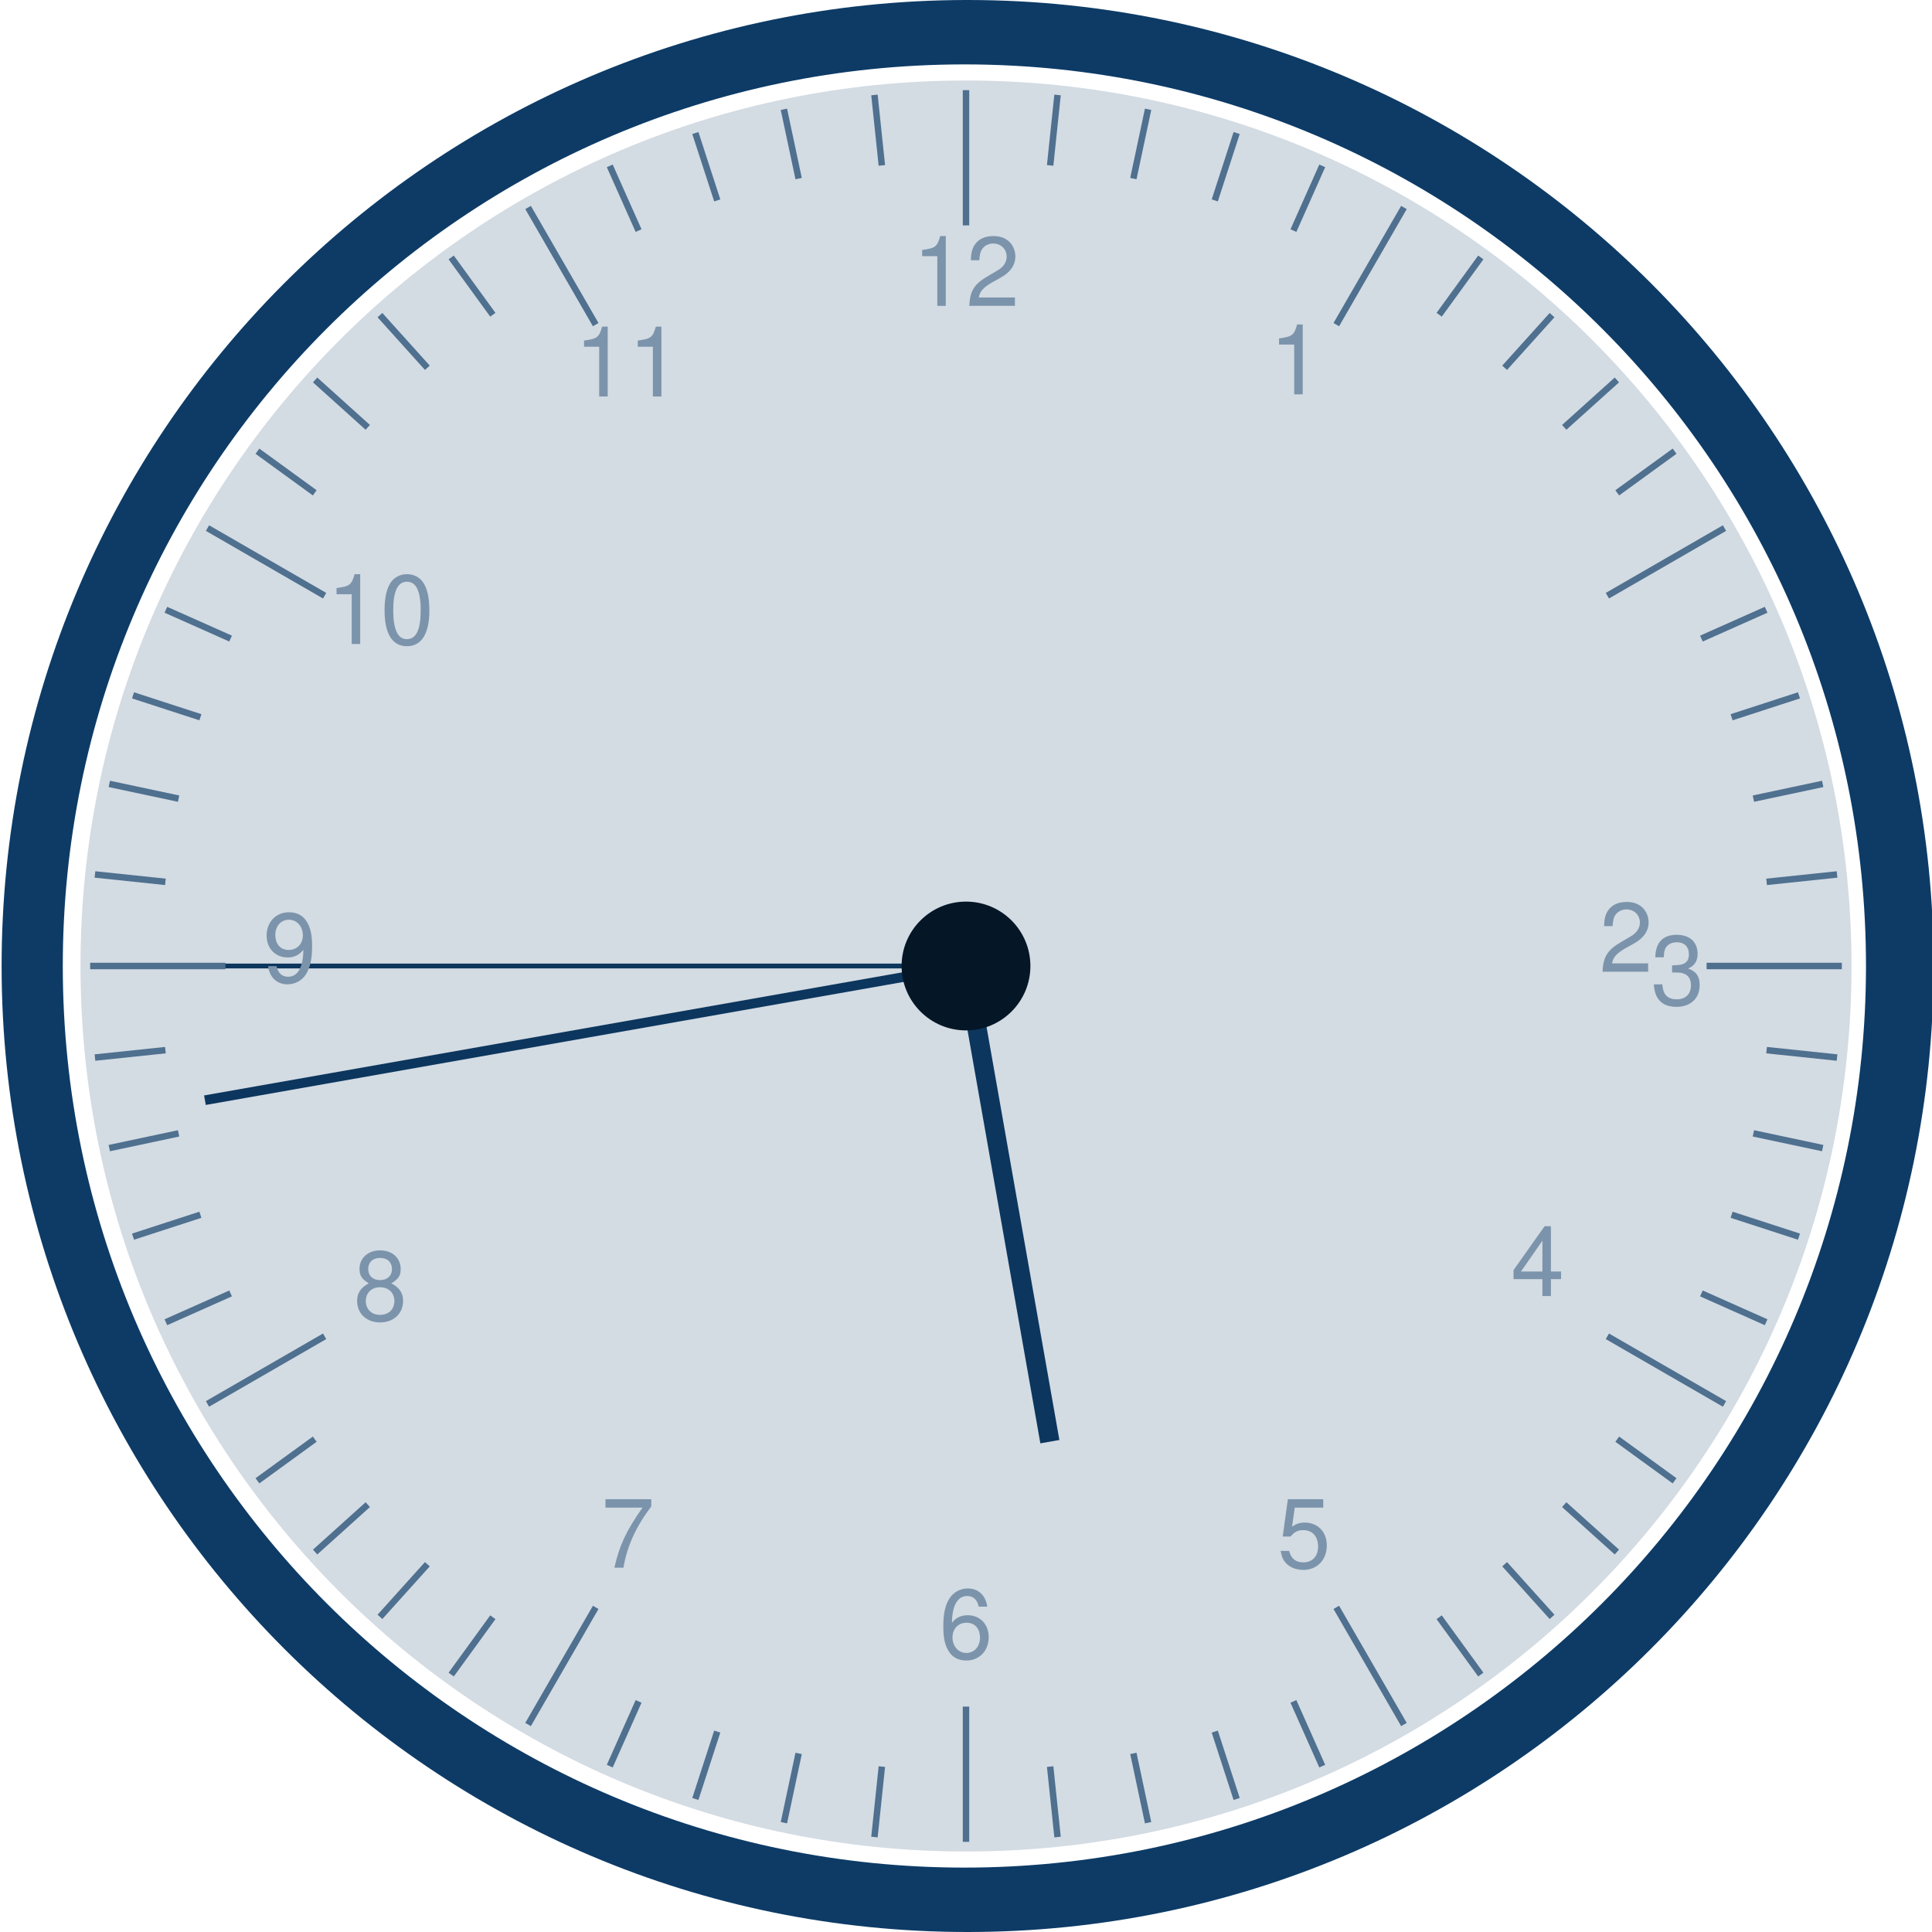
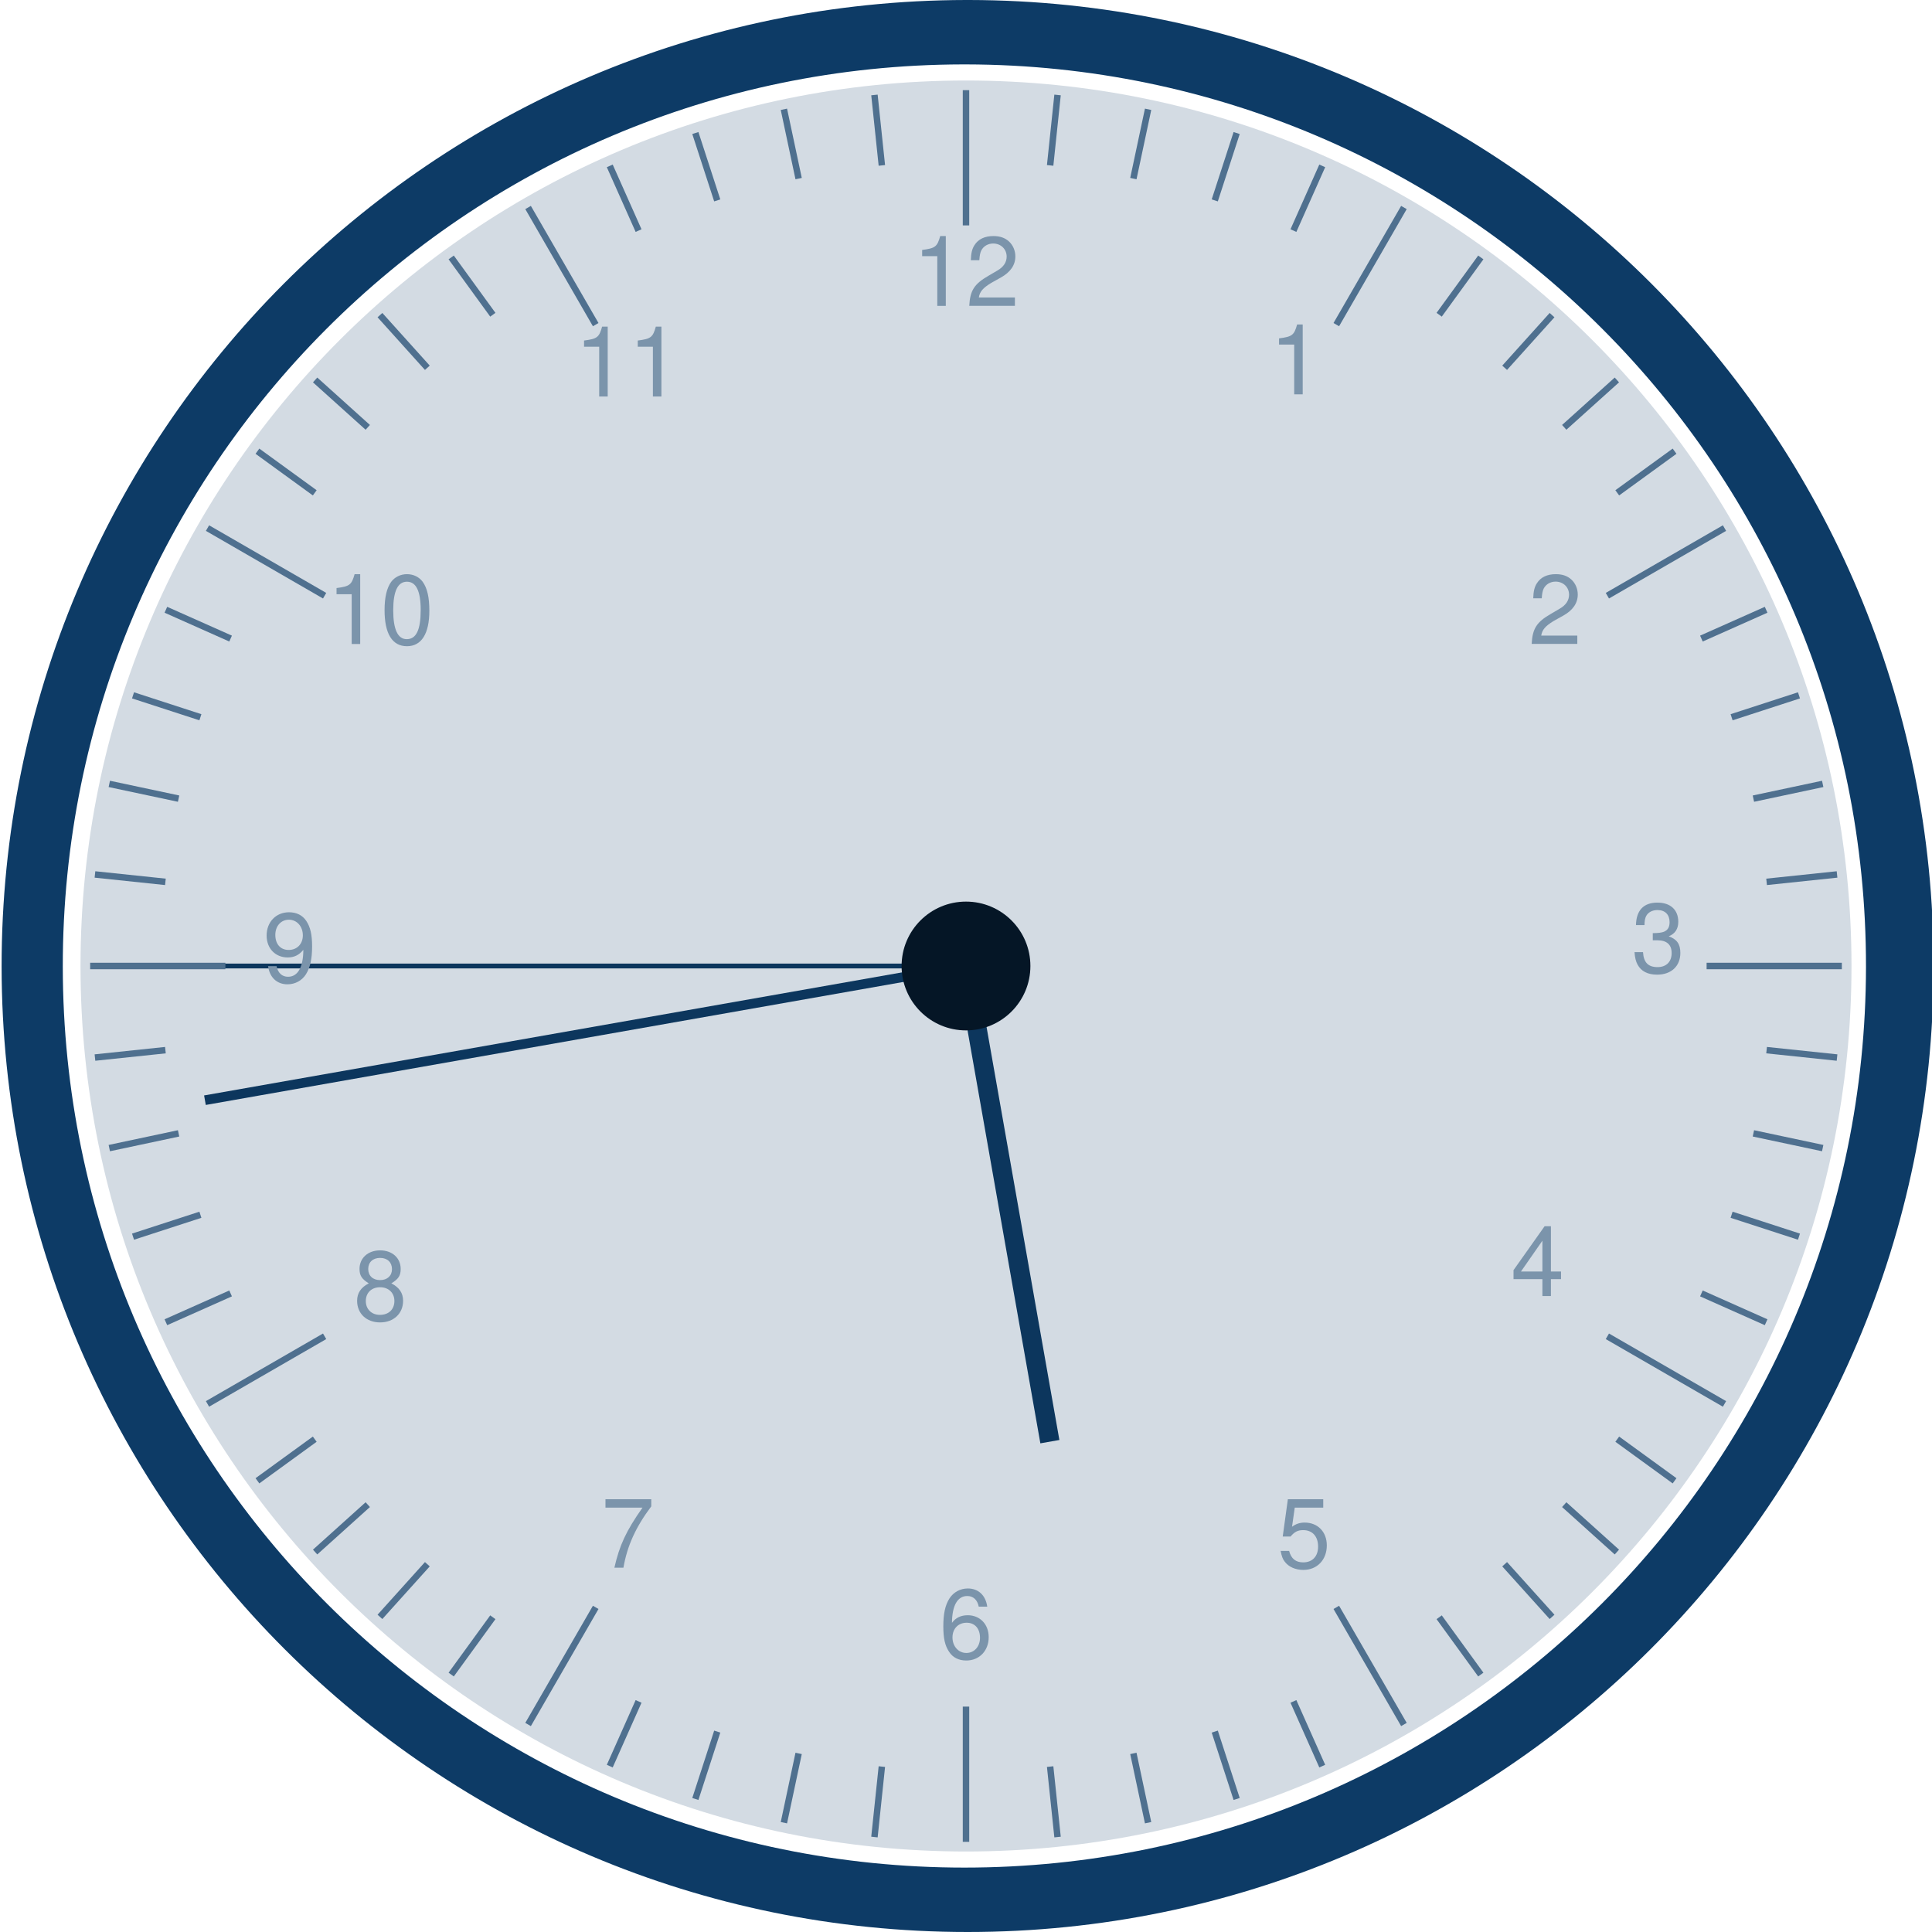
<svg xmlns="http://www.w3.org/2000/svg" viewBox="0 0 600 600" width="600" height="600">
  <path d="M 300, 300 m 0, -300 a 300, 300, 0, 1, 0, 1, 0 Z m 0 20 a 280, 280, 0, 1, 1, -1, 0Z" shape-rendering="geometricPrecision" fill="#0D3B66" id="clock_rim" />
  <path d="M 25 300 a 275 275 0 1 0 550 0 a 275 275 0 1 0 -550 0z" shape-rendering="geometricPrecision" fill="#D3DBE3" id="clock_face" />
  <path d="M 300 300 L 30 300" shape-rendering="geometricPrecision" stroke="#0C365D" stroke-width="1.5" id="clock_second" />
  <path d="M 300 300 L 60 300" shape-rendering="geometricPrecision" stroke="#0C365D" stroke-width="3" id="clock_minute" transform="rotate(-10 300 300)" />
  <path d="M 300 300 L 150 300" shape-rendering="geometricPrecision" stroke="#0C365D" stroke-width="6" id="clock_hour" transform="rotate(-100 300 300)" />
  <path d="M 280 300 a 20 20 0 1 0 40 0 a 20 20 0 1 0 -40 0z" shape-rendering="geometricPrecision" fill="#051626" id="clock_center" />
  <g id="clock_scale">
    <g id="scale_bars">
      <path d="M 300 70 L 300 28" shape-rendering="geometricPrecision" stroke="#4F708F" stroke-width="2" id="scale_multiple0" />
      <path d="M 300 50 L 300 28" shape-rendering="geometricPrecision" stroke="#4F708F" stroke-width="2" transform="rotate(6 300 300)" id="scale_multiple1" />
      <path d="M 300 50 L 300 28" shape-rendering="geometricPrecision" stroke="#4F708F" stroke-width="2" transform="rotate(12 300 300)" id="scale_multiple2" />
      <path d="M 300 50 L 300 28" shape-rendering="geometricPrecision" stroke="#4F708F" stroke-width="2" transform="rotate(18 300 300)" id="scale_multiple3" />
      <path d="M 300 50 L 300 28" shape-rendering="geometricPrecision" stroke="#4F708F" stroke-width="2" transform="rotate(24 300 300)" id="scale_multiple4" />
      <path d="M 300 70 L 300 28" shape-rendering="geometricPrecision" stroke="#4F708F" stroke-width="2" transform="rotate(30 300 300)" id="scale_multiple5" />
      <path d="M 300 50 L 300 28" shape-rendering="geometricPrecision" stroke="#4F708F" stroke-width="2" transform="rotate(36 300 300)" id="scale_multiple6" />
      <path d="M 300 50 L 300 28" shape-rendering="geometricPrecision" stroke="#4F708F" stroke-width="2" transform="rotate(42 300 300)" id="scale_multiple7" />
      <path d="M 300 50 L 300 28" shape-rendering="geometricPrecision" stroke="#4F708F" stroke-width="2" transform="rotate(48 300 300)" id="scale_multiple8" />
      <path d="M 300 50 L 300 28" shape-rendering="geometricPrecision" stroke="#4F708F" stroke-width="2" transform="rotate(54 300 300)" id="scale_multiple9" />
      <path d="M 300 70 L 300 28" shape-rendering="geometricPrecision" stroke="#4F708F" stroke-width="2" transform="rotate(60 300 300)" id="scale_multiple10" />
      <path d="M 300 50 L 300 28" shape-rendering="geometricPrecision" stroke="#4F708F" stroke-width="2" transform="rotate(66 300 300)" id="scale_multiple11" />
      <path d="M 300 50 L 300 28" shape-rendering="geometricPrecision" stroke="#4F708F" stroke-width="2" transform="rotate(72 300 300)" id="scale_multiple12" />
      <path d="M 300 50 L 300 28" shape-rendering="geometricPrecision" stroke="#4F708F" stroke-width="2" transform="rotate(78 300 300)" id="scale_multiple13" />
      <path d="M 300 50 L 300 28" shape-rendering="geometricPrecision" stroke="#4F708F" stroke-width="2" transform="rotate(84 300 300)" id="scale_multiple14" />
      <path d="M 300 70 L 300 28" shape-rendering="geometricPrecision" stroke="#4F708F" stroke-width="2" transform="rotate(90 300 300)" id="scale_multiple15" />
      <path d="M 300 50 L 300 28" shape-rendering="geometricPrecision" stroke="#4F708F" stroke-width="2" transform="rotate(96 300 300)" id="scale_multiple16" />
      <path d="M 300 50 L 300 28" shape-rendering="geometricPrecision" stroke="#4F708F" stroke-width="2" transform="rotate(102 300 300)" id="scale_multiple17" />
      <path d="M 300 50 L 300 28" shape-rendering="geometricPrecision" stroke="#4F708F" stroke-width="2" transform="rotate(108 300 300)" id="scale_multiple18" />
      <path d="M 300 50 L 300 28" shape-rendering="geometricPrecision" stroke="#4F708F" stroke-width="2" transform="rotate(114 300 300)" id="scale_multiple19" />
      <path d="M 300 70 L 300 28" shape-rendering="geometricPrecision" stroke="#4F708F" stroke-width="2" transform="rotate(120 300 300)" id="scale_multiple20" />
      <path d="M 300 50 L 300 28" shape-rendering="geometricPrecision" stroke="#4F708F" stroke-width="2" transform="rotate(126 300 300)" id="scale_multiple21" />
      <path d="M 300 50 L 300 28" shape-rendering="geometricPrecision" stroke="#4F708F" stroke-width="2" transform="rotate(132 300 300)" id="scale_multiple22" />
      <path d="M 300 50 L 300 28" shape-rendering="geometricPrecision" stroke="#4F708F" stroke-width="2" transform="rotate(138 300 300)" id="scale_multiple23" />
      <path d="M 300 50 L 300 28" shape-rendering="geometricPrecision" stroke="#4F708F" stroke-width="2" transform="rotate(144 300 300)" id="scale_multiple24" />
      <path d="M 300 70 L 300 28" shape-rendering="geometricPrecision" stroke="#4F708F" stroke-width="2" transform="rotate(150 300 300)" id="scale_multiple25" />
      <path d="M 300 50 L 300 28" shape-rendering="geometricPrecision" stroke="#4F708F" stroke-width="2" transform="rotate(156 300 300)" id="scale_multiple26" />
      <path d="M 300 50 L 300 28" shape-rendering="geometricPrecision" stroke="#4F708F" stroke-width="2" transform="rotate(162 300 300)" id="scale_multiple27" />
      <path d="M 300 50 L 300 28" shape-rendering="geometricPrecision" stroke="#4F708F" stroke-width="2" transform="rotate(168 300 300)" id="scale_multiple28" />
      <path d="M 300 50 L 300 28" shape-rendering="geometricPrecision" stroke="#4F708F" stroke-width="2" transform="rotate(174 300 300)" id="scale_multiple29" />
      <path d="M 300 70 L 300 28" shape-rendering="geometricPrecision" stroke="#4F708F" stroke-width="2" transform="rotate(180 300 300)" id="scale_multiple30" />
      <path d="M 300 50 L 300 28" shape-rendering="geometricPrecision" stroke="#4F708F" stroke-width="2" transform="rotate(186 300 300)" id="scale_multiple31" />
      <path d="M 300 50 L 300 28" shape-rendering="geometricPrecision" stroke="#4F708F" stroke-width="2" transform="rotate(192 300 300)" id="scale_multiple32" />
      <path d="M 300 50 L 300 28" shape-rendering="geometricPrecision" stroke="#4F708F" stroke-width="2" transform="rotate(198 300 300)" id="scale_multiple33" />
      <path d="M 300 50 L 300 28" shape-rendering="geometricPrecision" stroke="#4F708F" stroke-width="2" transform="rotate(204 300 300)" id="scale_multiple34" />
      <path d="M 300 70 L 300 28" shape-rendering="geometricPrecision" stroke="#4F708F" stroke-width="2" transform="rotate(210 300 300)" id="scale_multiple35" />
      <path d="M 300 50 L 300 28" shape-rendering="geometricPrecision" stroke="#4F708F" stroke-width="2" transform="rotate(216 300 300)" id="scale_multiple36" />
      <path d="M 300 50 L 300 28" shape-rendering="geometricPrecision" stroke="#4F708F" stroke-width="2" transform="rotate(222 300 300)" id="scale_multiple37" />
      <path d="M 300 50 L 300 28" shape-rendering="geometricPrecision" stroke="#4F708F" stroke-width="2" transform="rotate(228 300 300)" id="scale_multiple38" />
      <path d="M 300 50 L 300 28" shape-rendering="geometricPrecision" stroke="#4F708F" stroke-width="2" transform="rotate(234 300 300)" id="scale_multiple39" />
      <path d="M 300 70 L 300 28" shape-rendering="geometricPrecision" stroke="#4F708F" stroke-width="2" transform="rotate(240 300 300)" id="scale_multiple40" />
      <path d="M 300 50 L 300 28" shape-rendering="geometricPrecision" stroke="#4F708F" stroke-width="2" transform="rotate(246 300 300)" id="scale_multiple41" />
      <path d="M 300 50 L 300 28" shape-rendering="geometricPrecision" stroke="#4F708F" stroke-width="2" transform="rotate(252 300 300)" id="scale_multiple42" />
      <path d="M 300 50 L 300 28" shape-rendering="geometricPrecision" stroke="#4F708F" stroke-width="2" transform="rotate(258 300 300)" id="scale_multiple43" />
      <path d="M 300 50 L 300 28" shape-rendering="geometricPrecision" stroke="#4F708F" stroke-width="2" transform="rotate(264 300 300)" id="scale_multiple44" />
      <path d="M 300 70 L 300 28" shape-rendering="geometricPrecision" stroke="#4F708F" stroke-width="2" transform="rotate(270 300 300)" id="scale_multiple45" />
      <path d="M 300 50 L 300 28" shape-rendering="geometricPrecision" stroke="#4F708F" stroke-width="2" transform="rotate(276 300 300)" id="scale_multiple46" />
      <path d="M 300 50 L 300 28" shape-rendering="geometricPrecision" stroke="#4F708F" stroke-width="2" transform="rotate(282 300 300)" id="scale_multiple47" />
      <path d="M 300 50 L 300 28" shape-rendering="geometricPrecision" stroke="#4F708F" stroke-width="2" transform="rotate(288 300 300)" id="scale_multiple48" />
      <path d="M 300 50 L 300 28" shape-rendering="geometricPrecision" stroke="#4F708F" stroke-width="2" transform="rotate(294 300 300)" id="scale_multiple49" />
      <path d="M 300 70 L 300 28" shape-rendering="geometricPrecision" stroke="#4F708F" stroke-width="2" transform="rotate(300 300 300)" id="scale_multiple50" />
      <path d="M 300 50 L 300 28" shape-rendering="geometricPrecision" stroke="#4F708F" stroke-width="2" transform="rotate(306 300 300)" id="scale_multiple51" />
      <path d="M 300 50 L 300 28" shape-rendering="geometricPrecision" stroke="#4F708F" stroke-width="2" transform="rotate(312 300 300)" id="scale_multiple52" />
      <path d="M 300 50 L 300 28" shape-rendering="geometricPrecision" stroke="#4F708F" stroke-width="2" transform="rotate(318 300 300)" id="scale_multiple53" />
      <path d="M 300 50 L 300 28" shape-rendering="geometricPrecision" stroke="#4F708F" stroke-width="2" transform="rotate(324 300 300)" id="scale_multiple54" />
      <path d="M 300 70 L 300 28" shape-rendering="geometricPrecision" stroke="#4F708F" stroke-width="2" transform="rotate(330 300 300)" id="scale_multiple55" />
      <path d="M 300 50 L 300 28" shape-rendering="geometricPrecision" stroke="#4F708F" stroke-width="2" transform="rotate(336 300 300)" id="scale_multiple56" />
      <path d="M 300 50 L 300 28" shape-rendering="geometricPrecision" stroke="#4F708F" stroke-width="2" transform="rotate(342 300 300)" id="scale_multiple57" />
      <path d="M 300 50 L 300 28" shape-rendering="geometricPrecision" stroke="#4F708F" stroke-width="2" transform="rotate(348 300 300)" id="scale_multiple58" />
      <path d="M 300 50 L 300 28" shape-rendering="geometricPrecision" stroke="#4F708F" stroke-width="2" transform="rotate(354 300 300)" id="scale_multiple59" />
    </g>
    <g id="scale_numbers">
      <text x="300" y="95" style="fill: #7B94AB; stroke: none; font-size: 30px; font-family: Helvetica; text-anchor: middle;" text-rendering="geometricPrecision" id="scale_number12">12</text>
      <text x="402.5" y="122.46" style="fill: #7B94AB; stroke: none; font-size: 30px; font-family: Helvetica; text-anchor: middle;" text-rendering="geometricPrecision" id="scale_number1">1</text>
-       <text x="505" y="301.8" style="fill: #7B94AB; stroke: none; font-size: 30px; font-family: Helvetica; text-anchor: middle;" text-rendering="geometricPrecision" id="scale_number2">2</text>
-       <text x="300" y="95" style="fill: #7B94AB; stroke: none; font-size: 30px; font-family: Helvetica; text-anchor: middle;" text-rendering="geometricPrecision" transform="rotate(90 300 300) rotate(-90 298 81)" id="scale_number3">3</text>
+       <text x="483" y="200" style="fill: #7B94AB; stroke: none; font-size: 30px; font-family: Helvetica; text-anchor: middle;" text-rendering="geometricPrecision" id="scale_number2">2</text>
+       <text x="515" y="302" style="fill: #7B94AB; stroke: none; font-size: 30px; font-family: Helvetica; text-anchor: middle;" text-rendering="geometricPrecision" id="scale_number3" alignment-baseline="middle">3</text>
      <text x="300" y="95" style="fill: #7B94AB; stroke: none; font-size: 30px; font-family: Helvetica; text-anchor: middle;" text-rendering="geometricPrecision" transform="rotate(120 300 300) rotate(-120 300 95)" id="scale_number4">4</text>
      <text x="300" y="95" style="fill: #7B94AB; stroke: none; font-size: 30px; font-family: Helvetica; text-anchor: middle;" text-rendering="geometricPrecision" transform="rotate(150 300 300) rotate(-150 300 90)" id="scale_number5">5</text>
      <text x="300" y="95" style="fill: #7B94AB; stroke: none; font-size: 30px; font-family: Helvetica; text-anchor: middle;" text-rendering="geometricPrecision" transform="rotate(180 300 300) rotate(-180 300 90)" id="scale_number6">6</text>
      <text x="300" y="95" style="fill: #7B94AB; stroke: none; font-size: 30px; font-family: Helvetica; text-anchor: middle;" text-rendering="geometricPrecision" transform="rotate(210 300 300) rotate(-210 300 90)" id="scale_number7">7</text>
      <text x="300" y="95" style="fill: #7B94AB; stroke: none; font-size: 30px; font-family: Helvetica; text-anchor: middle;" text-rendering="geometricPrecision" transform="rotate(240 300 300) rotate(-240 300 90)" id="scale_number8">8</text>
      <text x="300" y="95" style="fill: #7B94AB; stroke: none; font-size: 30px; font-family: Helvetica; text-anchor: middle;" text-rendering="geometricPrecision" transform="rotate(270 300 300) rotate(-270 300 90)" id="scale_number9">9</text>
      <text x="300" y="95" style="fill: #7B94AB; stroke: none; font-size: 30px; font-family: Helvetica; text-anchor: middle;" text-rendering="geometricPrecision" transform="rotate(300 300 300) rotate(-300 300 90)" id="scale_number10">10</text>
      <text x="300" y="95" style="fill: #7B94AB; stroke: none; font-size: 30px; font-family: Helvetica; text-anchor: middle;" text-rendering="geometricPrecision" transform="rotate(330 300 300) rotate(-330 300 90)" id="scale_number11">11</text>
    </g>
  </g>
</svg>
